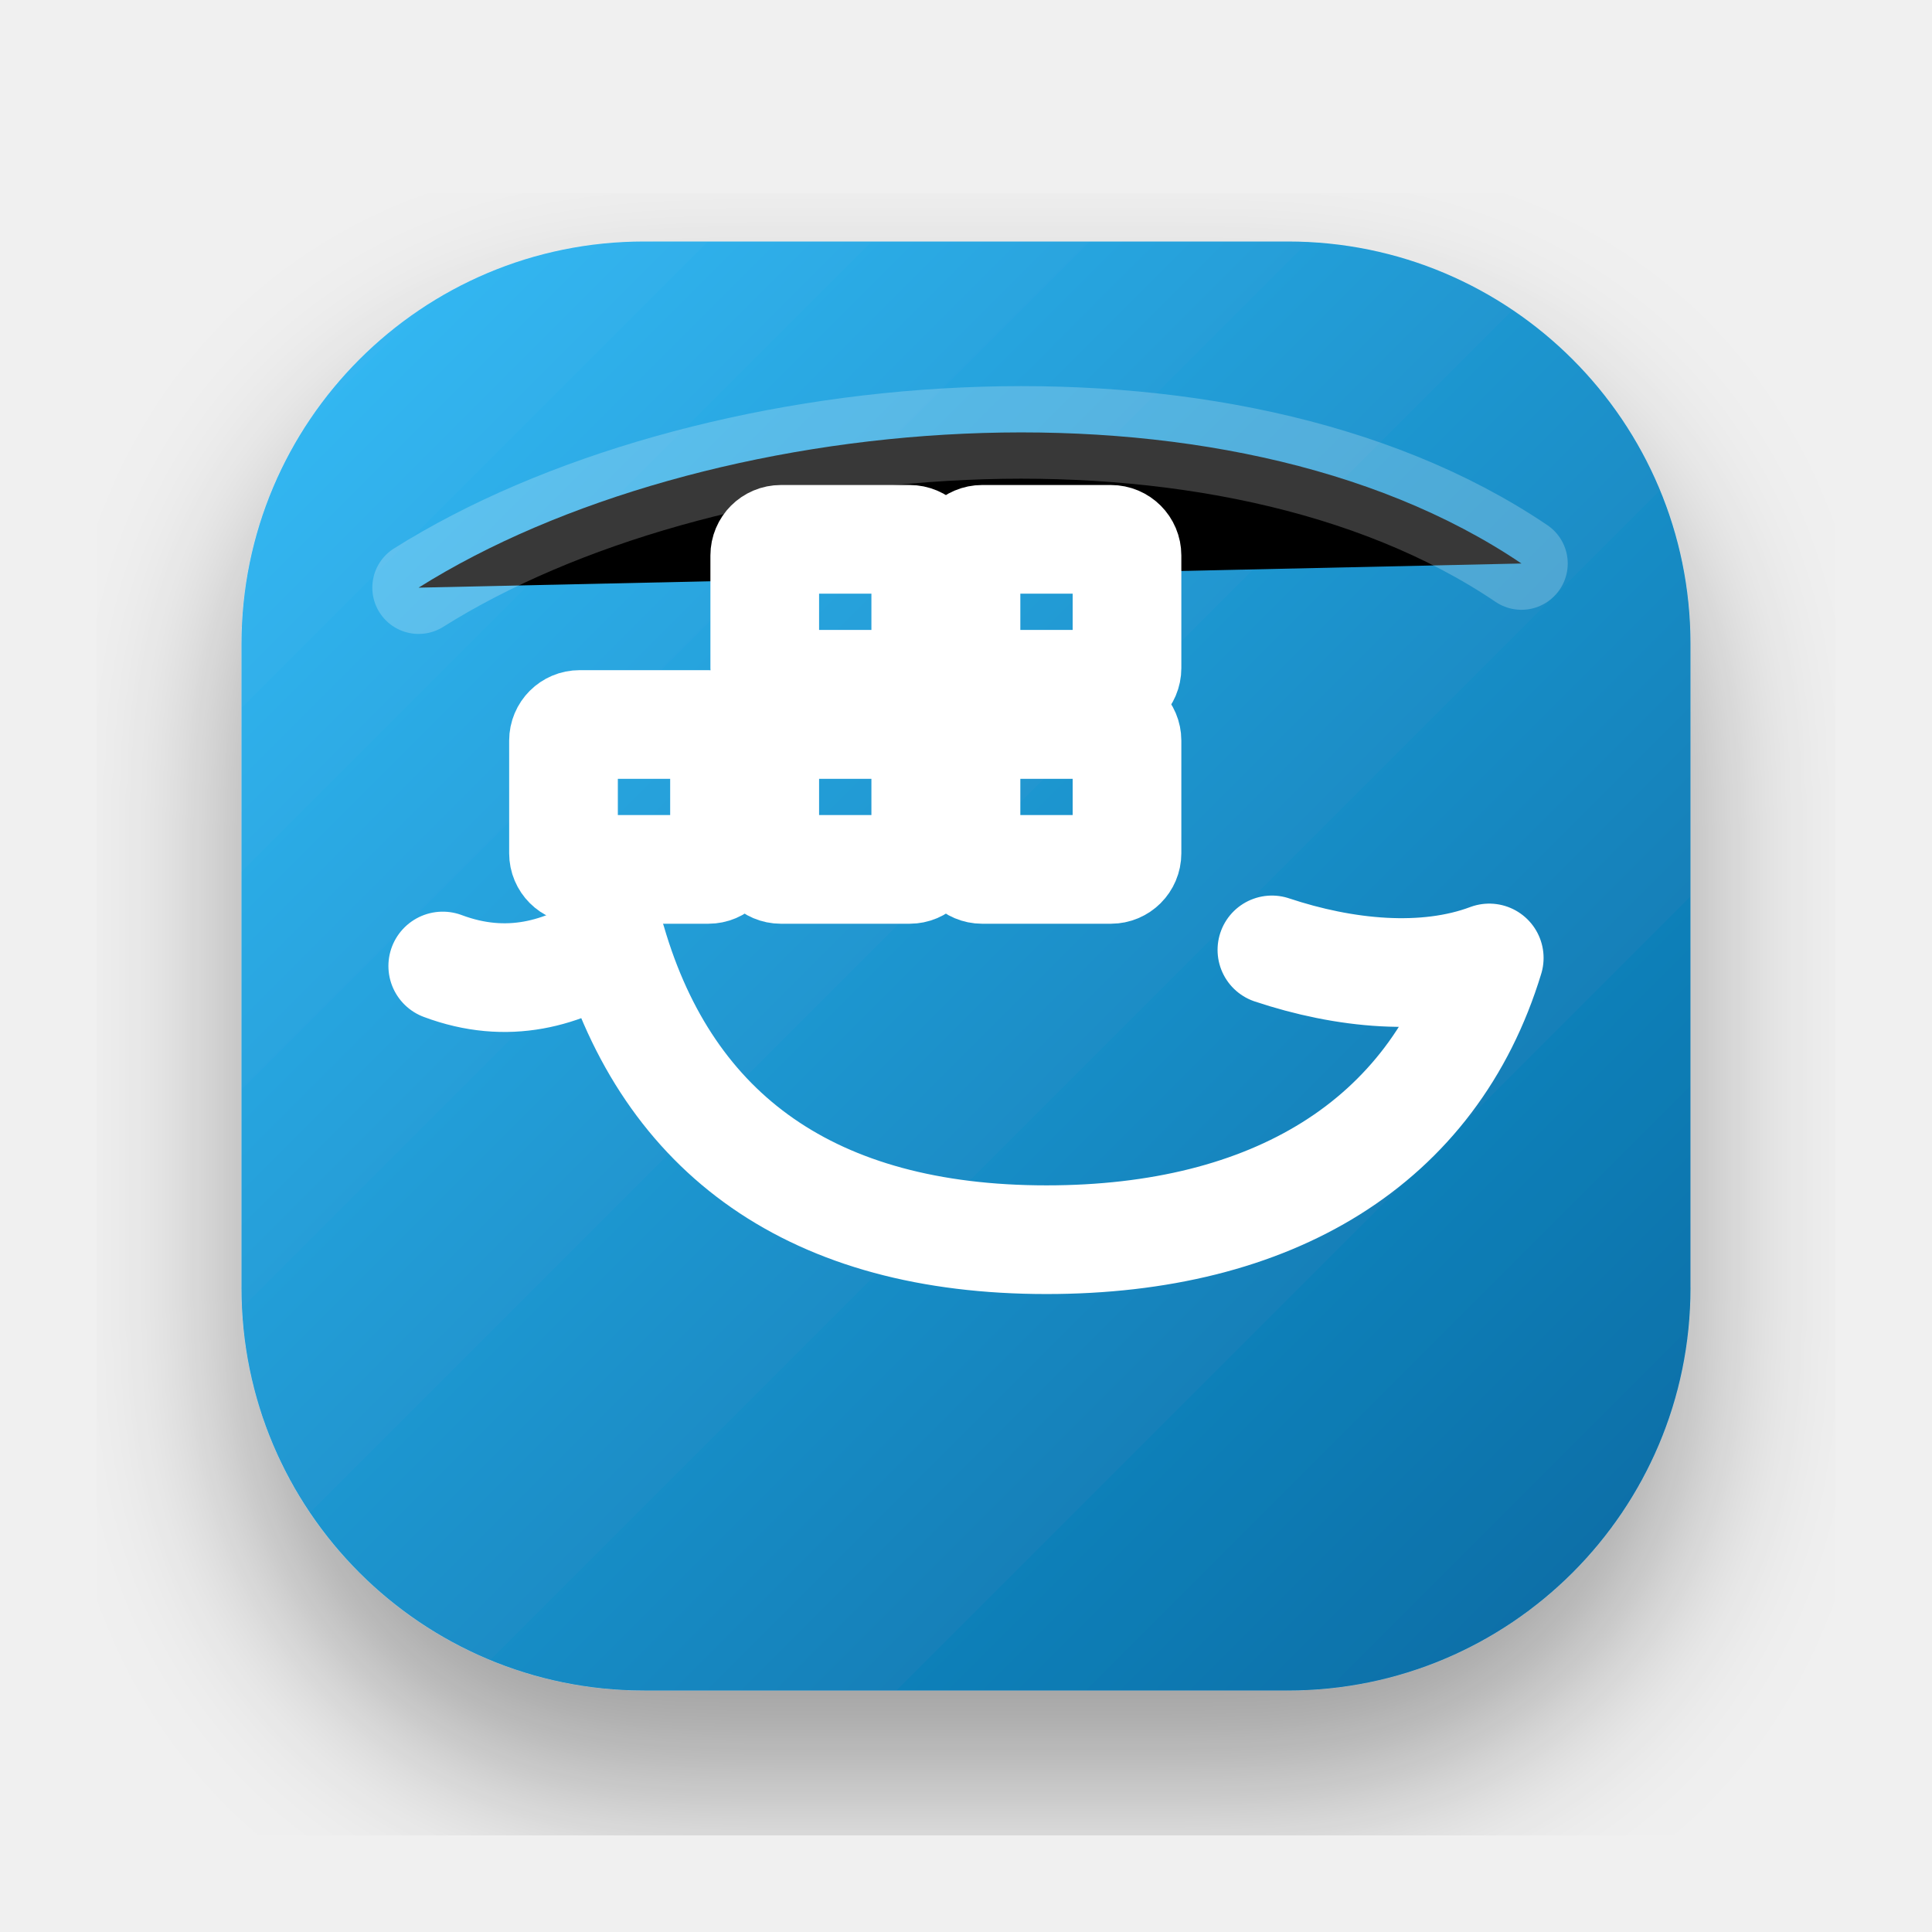
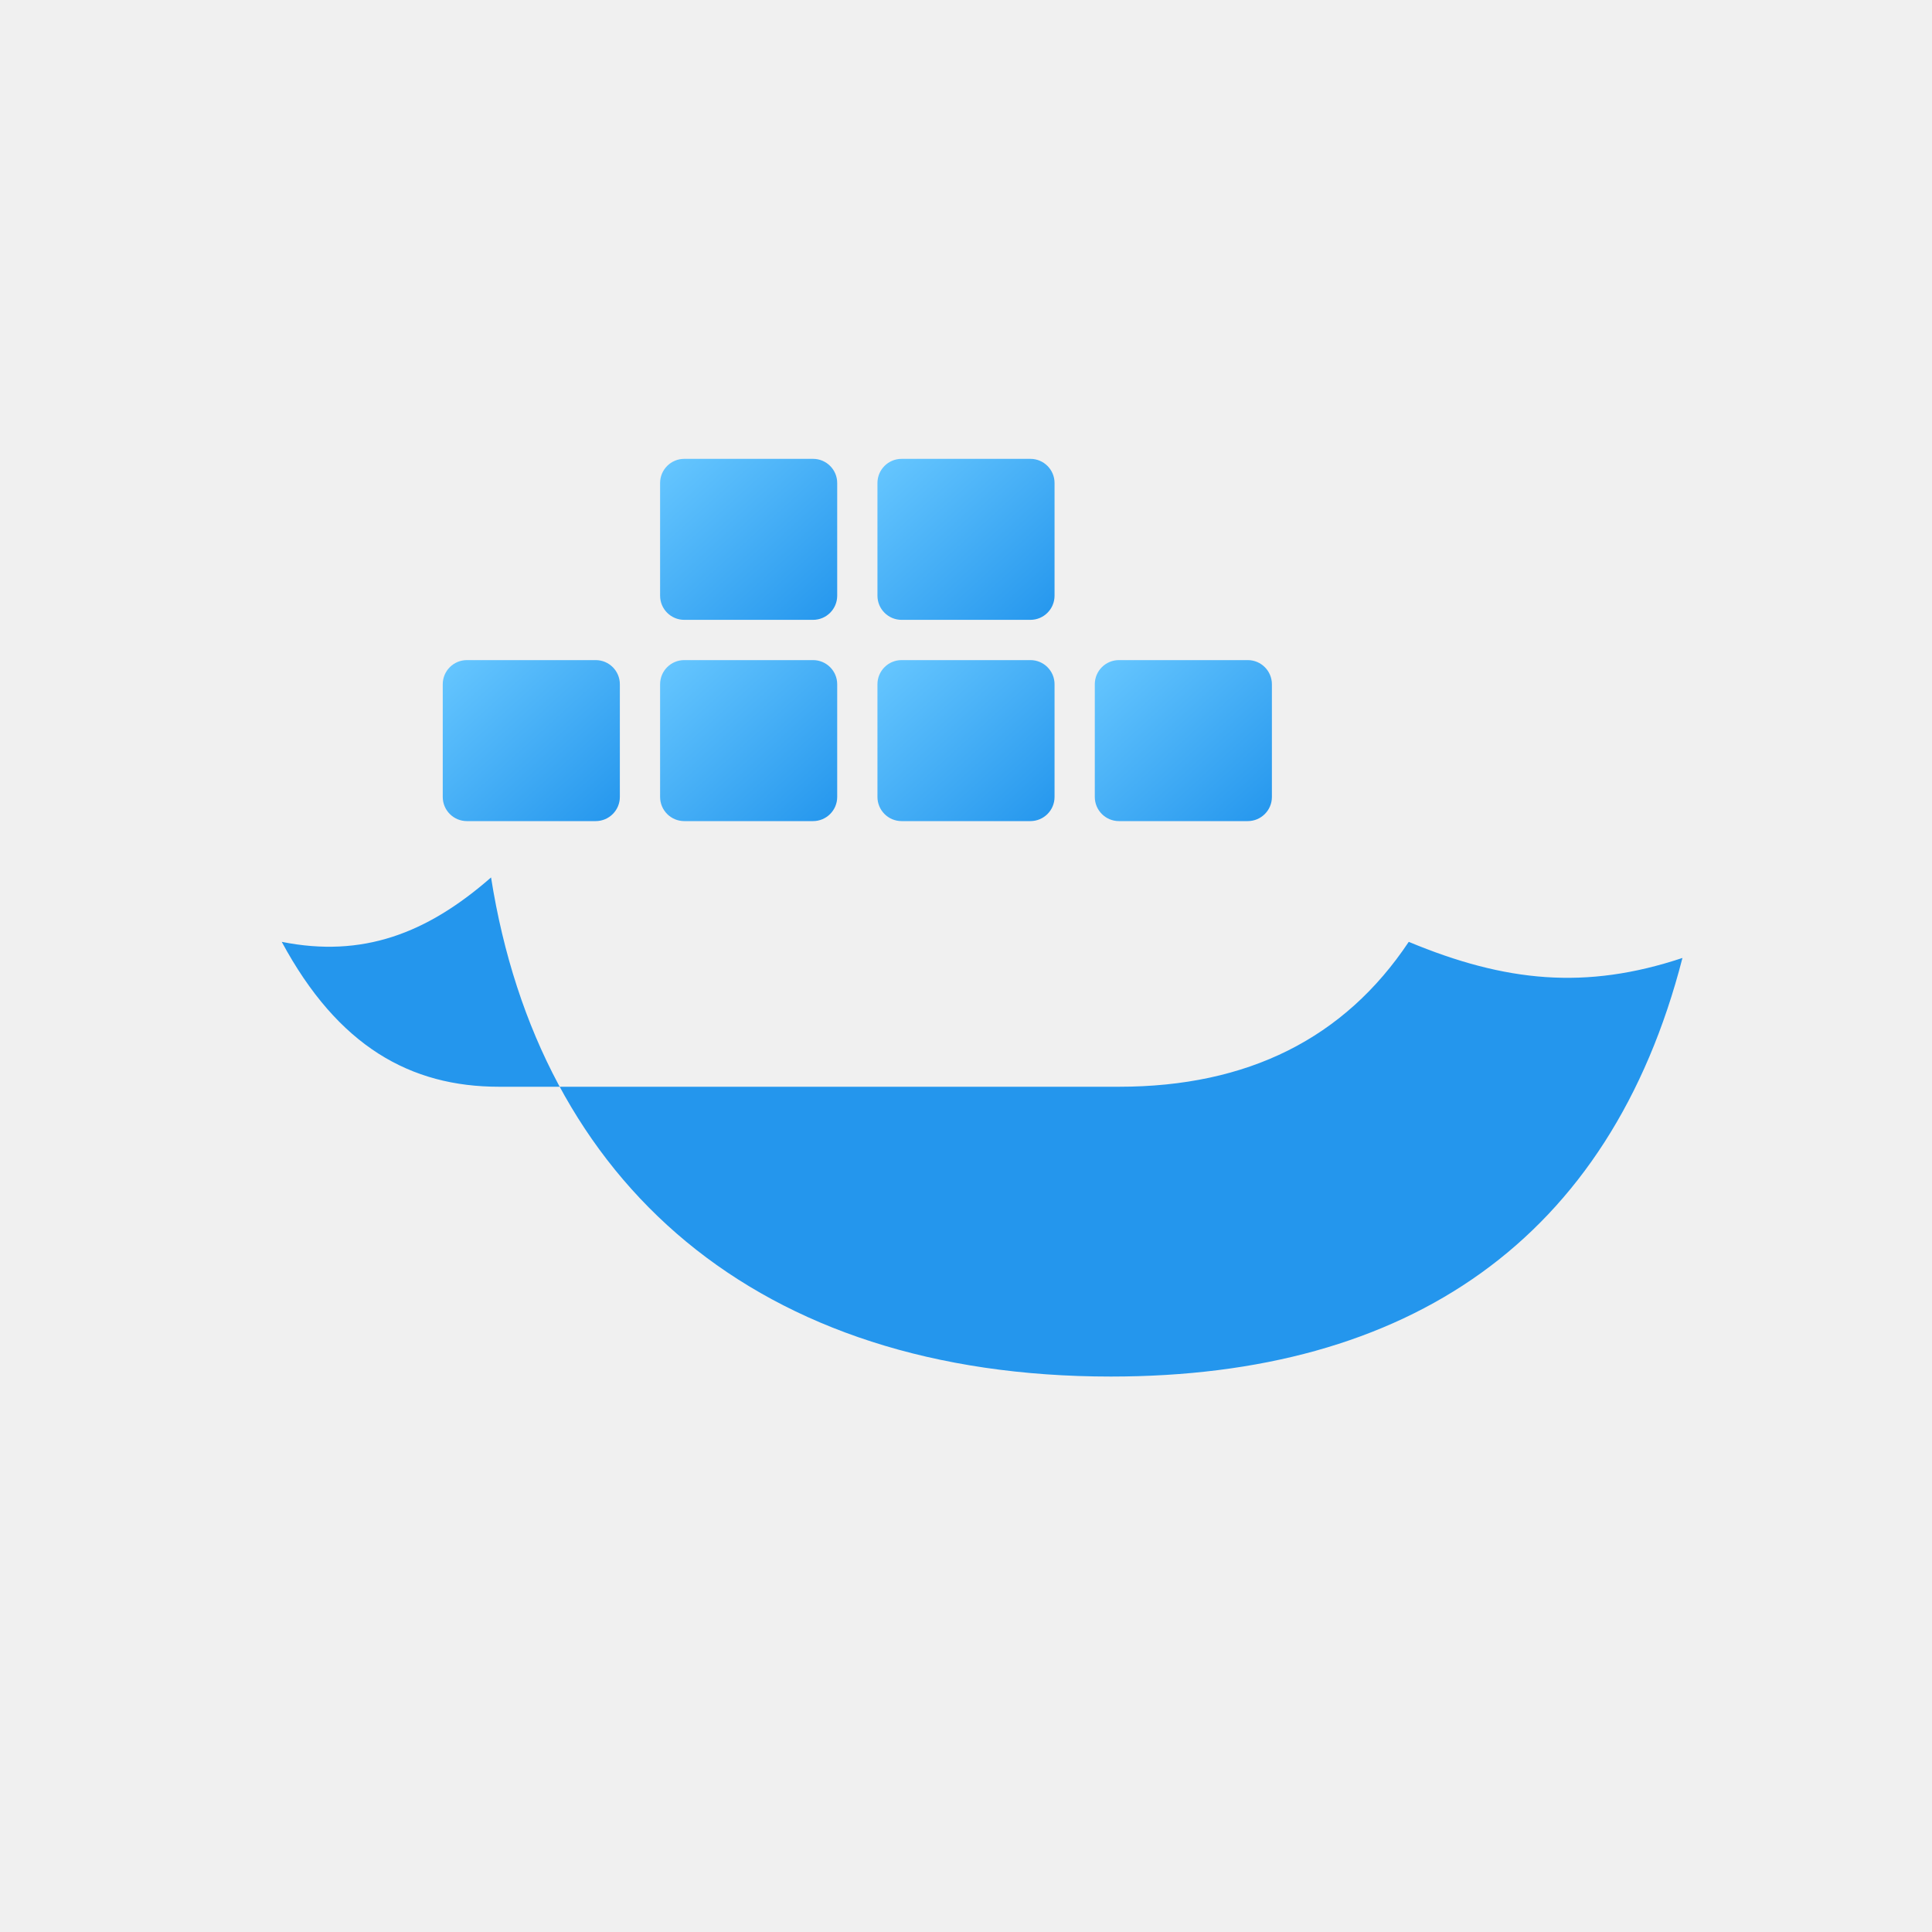
<svg xmlns="http://www.w3.org/2000/svg" viewBox="0 0 24 24">
  <defs>
    <linearGradient id="g" x1="0" y1="0" x2="1" y2="1">
-       <stop stop-color="#38BDF8" />
-       <stop offset="1" stop-color="#0369A1" />
+       <stop stop-color="#67C7FF" />
+       <stop offset="1" stop-color="#2496ED" />
    </linearGradient>
-     <filter id="s">
-       <feDropShadow dx="0" dy="1.2" stdDeviation="1.05" flood-opacity=".34" />
-     </filter>
  </defs>
-   <rect x="3" y="3" width="18" height="18" rx="5" fill="url(#g)" filter="url(#s)" />
-   <path d="M5.2 7.3c3.5-2.2 10-2.8 13.7-.3" stroke="#fff" stroke-opacity=".22" stroke-width="1.15" stroke-linecap="round" />
-   <g stroke="#fff" fill="none" stroke-width="1.35" stroke-linecap="round" stroke-linejoin="round">
-     <rect x="7" y="9" width="2" height="1.8" rx=".2" />
-     <rect x="9.5" y="9" width="2" height="1.8" rx=".2" />
-     <rect x="12" y="9" width="2" height="1.8" rx=".2" />
-     <rect x="9.5" y="6.7" width="2" height="1.8" rx=".2" />
-     <rect x="12" y="6.7" width="2" height="1.8" rx=".2" />
-     <path d="M5.5 12c.8.3 1.5.1 2.1-.3.7 2.4 2.5 3.7 5.4 3.7 2.8 0 4.8-1.2 5.5-3.5-.8.3-1.8.2-2.7-.1" />
+   <g fill="url(#g)">
+     <rect x="5.5" y="8.2" width="2.2" height="2" rx=".3" />
+     <rect x="8.2" y="8.2" width="2.2" height="2" rx=".3" />
+     <rect x="10.9" y="8.2" width="2.2" height="2" rx=".3" />
+     <rect x="13.6" y="8.2" width="2.2" height="2" rx=".3" />
+     <rect x="8.2" y="5.7" width="2.2" height="2" rx=".3" />
+     <rect x="10.9" y="5.7" width="2.2" height="2" rx=".3" />
  </g>
+   <path d="M3.5 11.7c1 .2 1.8-.1 2.6-.8.6 3.8 3.3 6.2 7.7 6.2 3.7 0 6.2-1.7 7.1-5.2-1.2.4-2.2.3-3.4-.2-.8 1.2-2 1.8-3.6 1.8H6.2c-1.1 0-2-.5-2.7-1.8z" fill="#2496ED" />
</svg>
